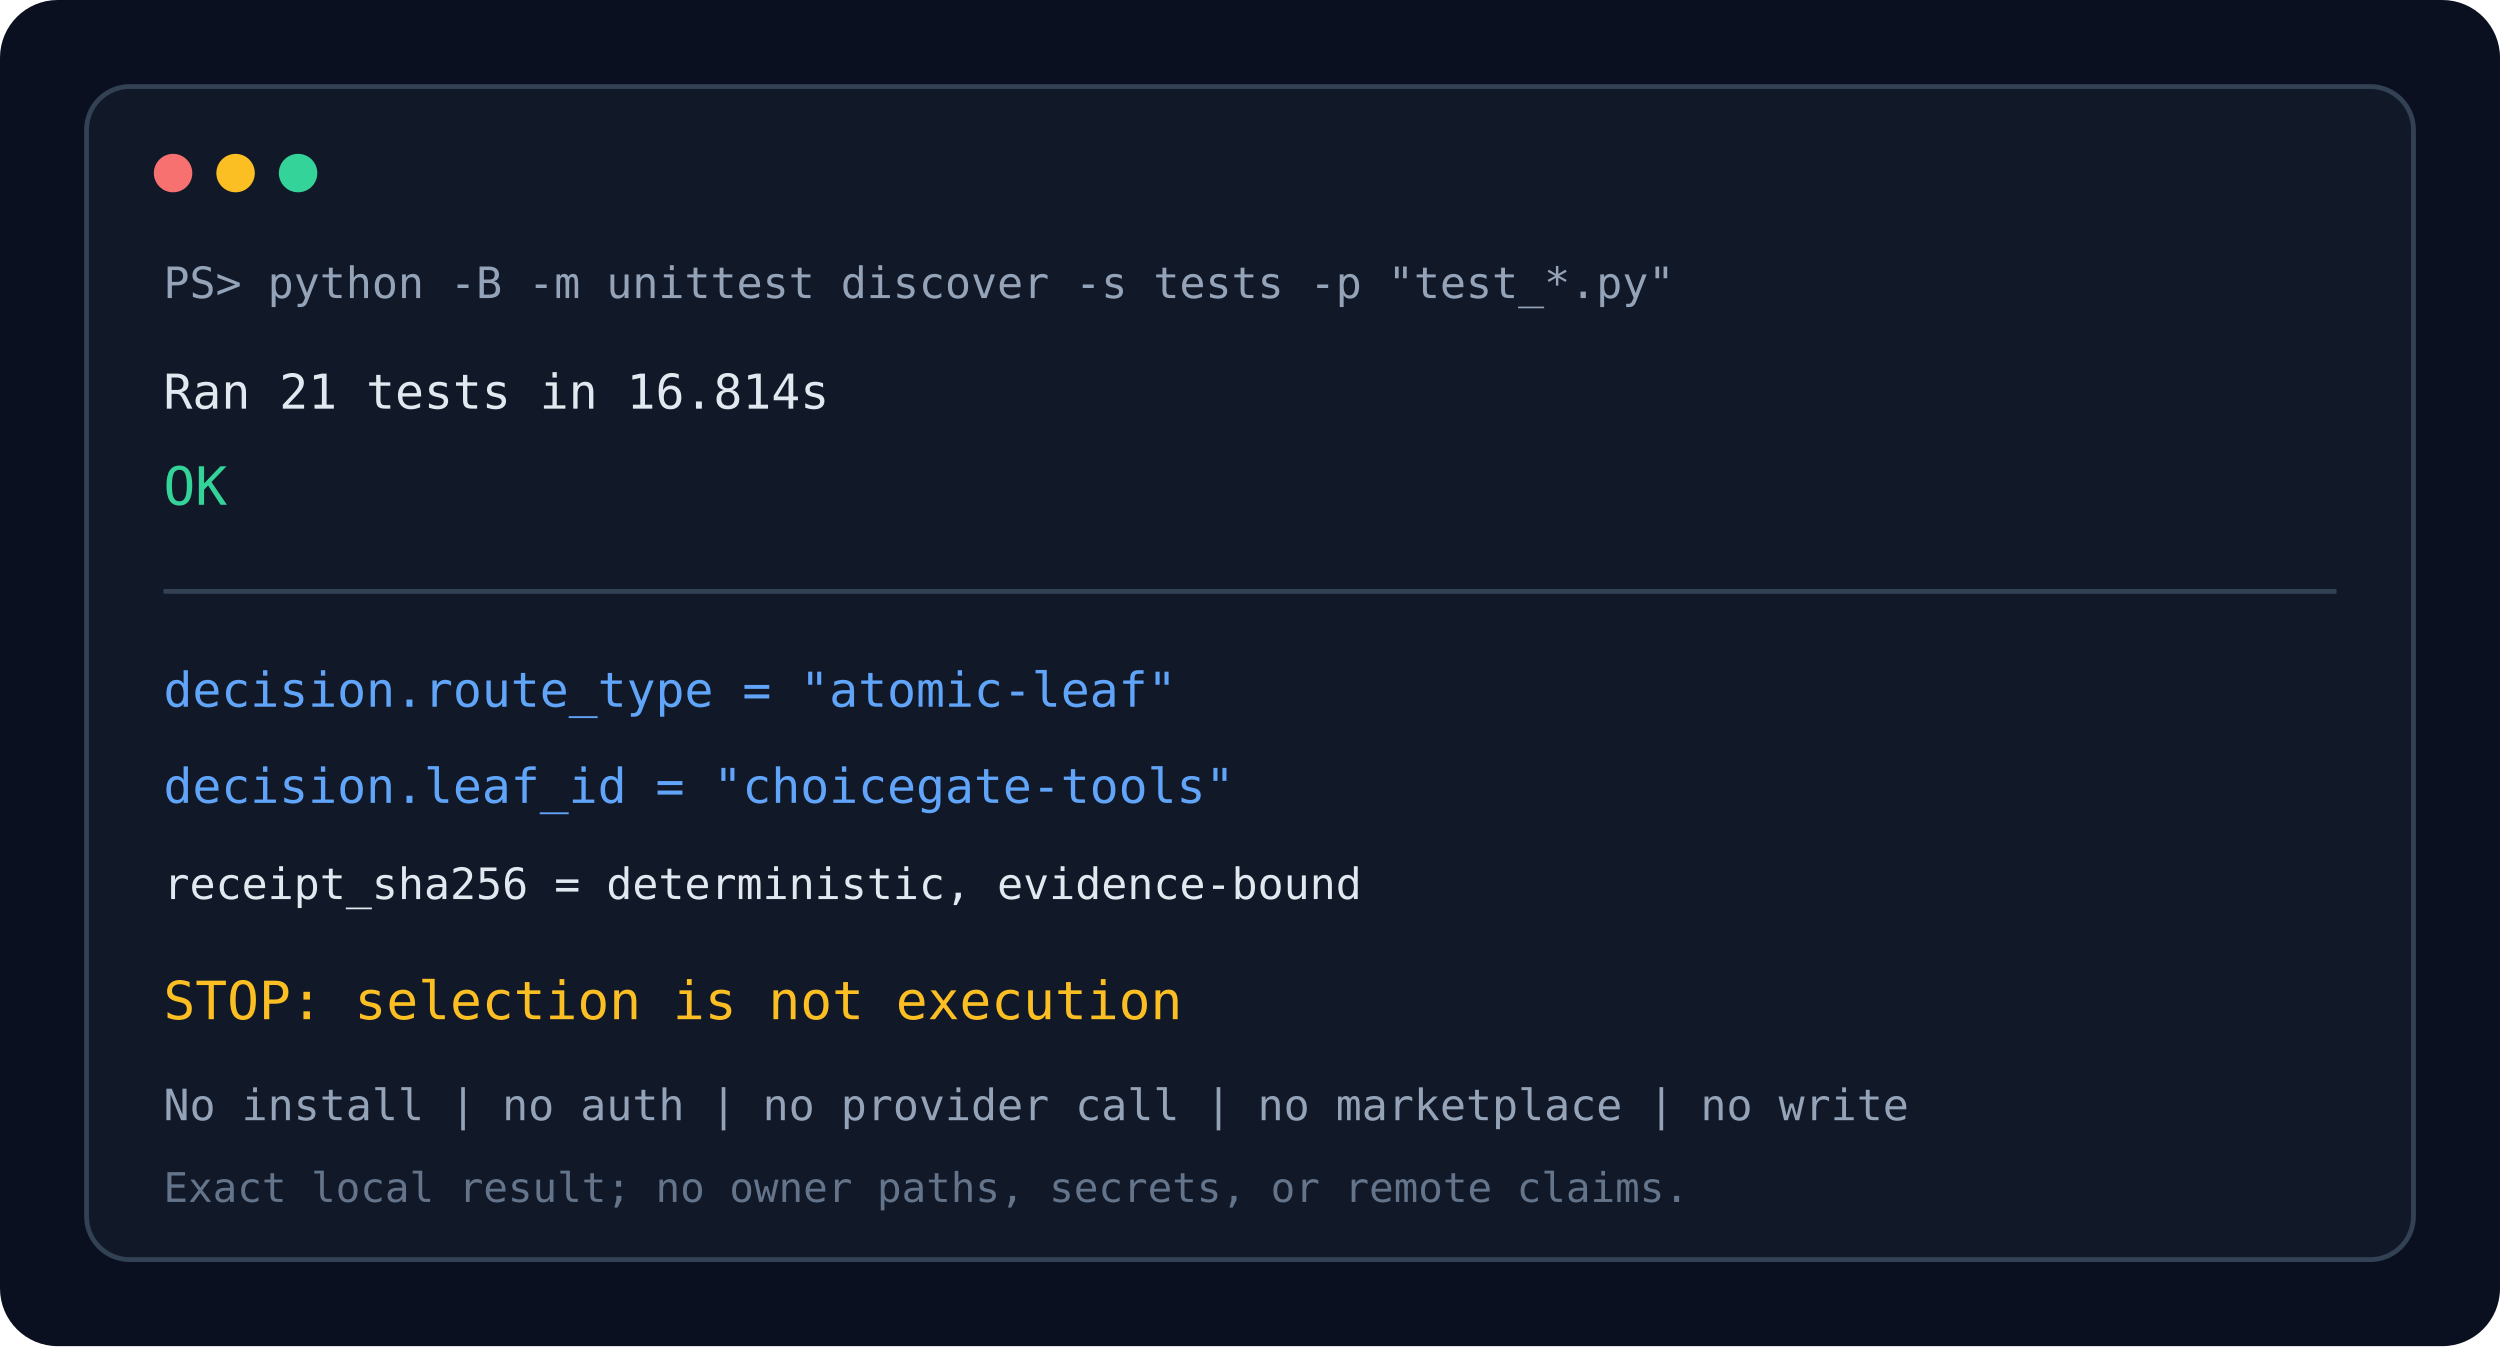
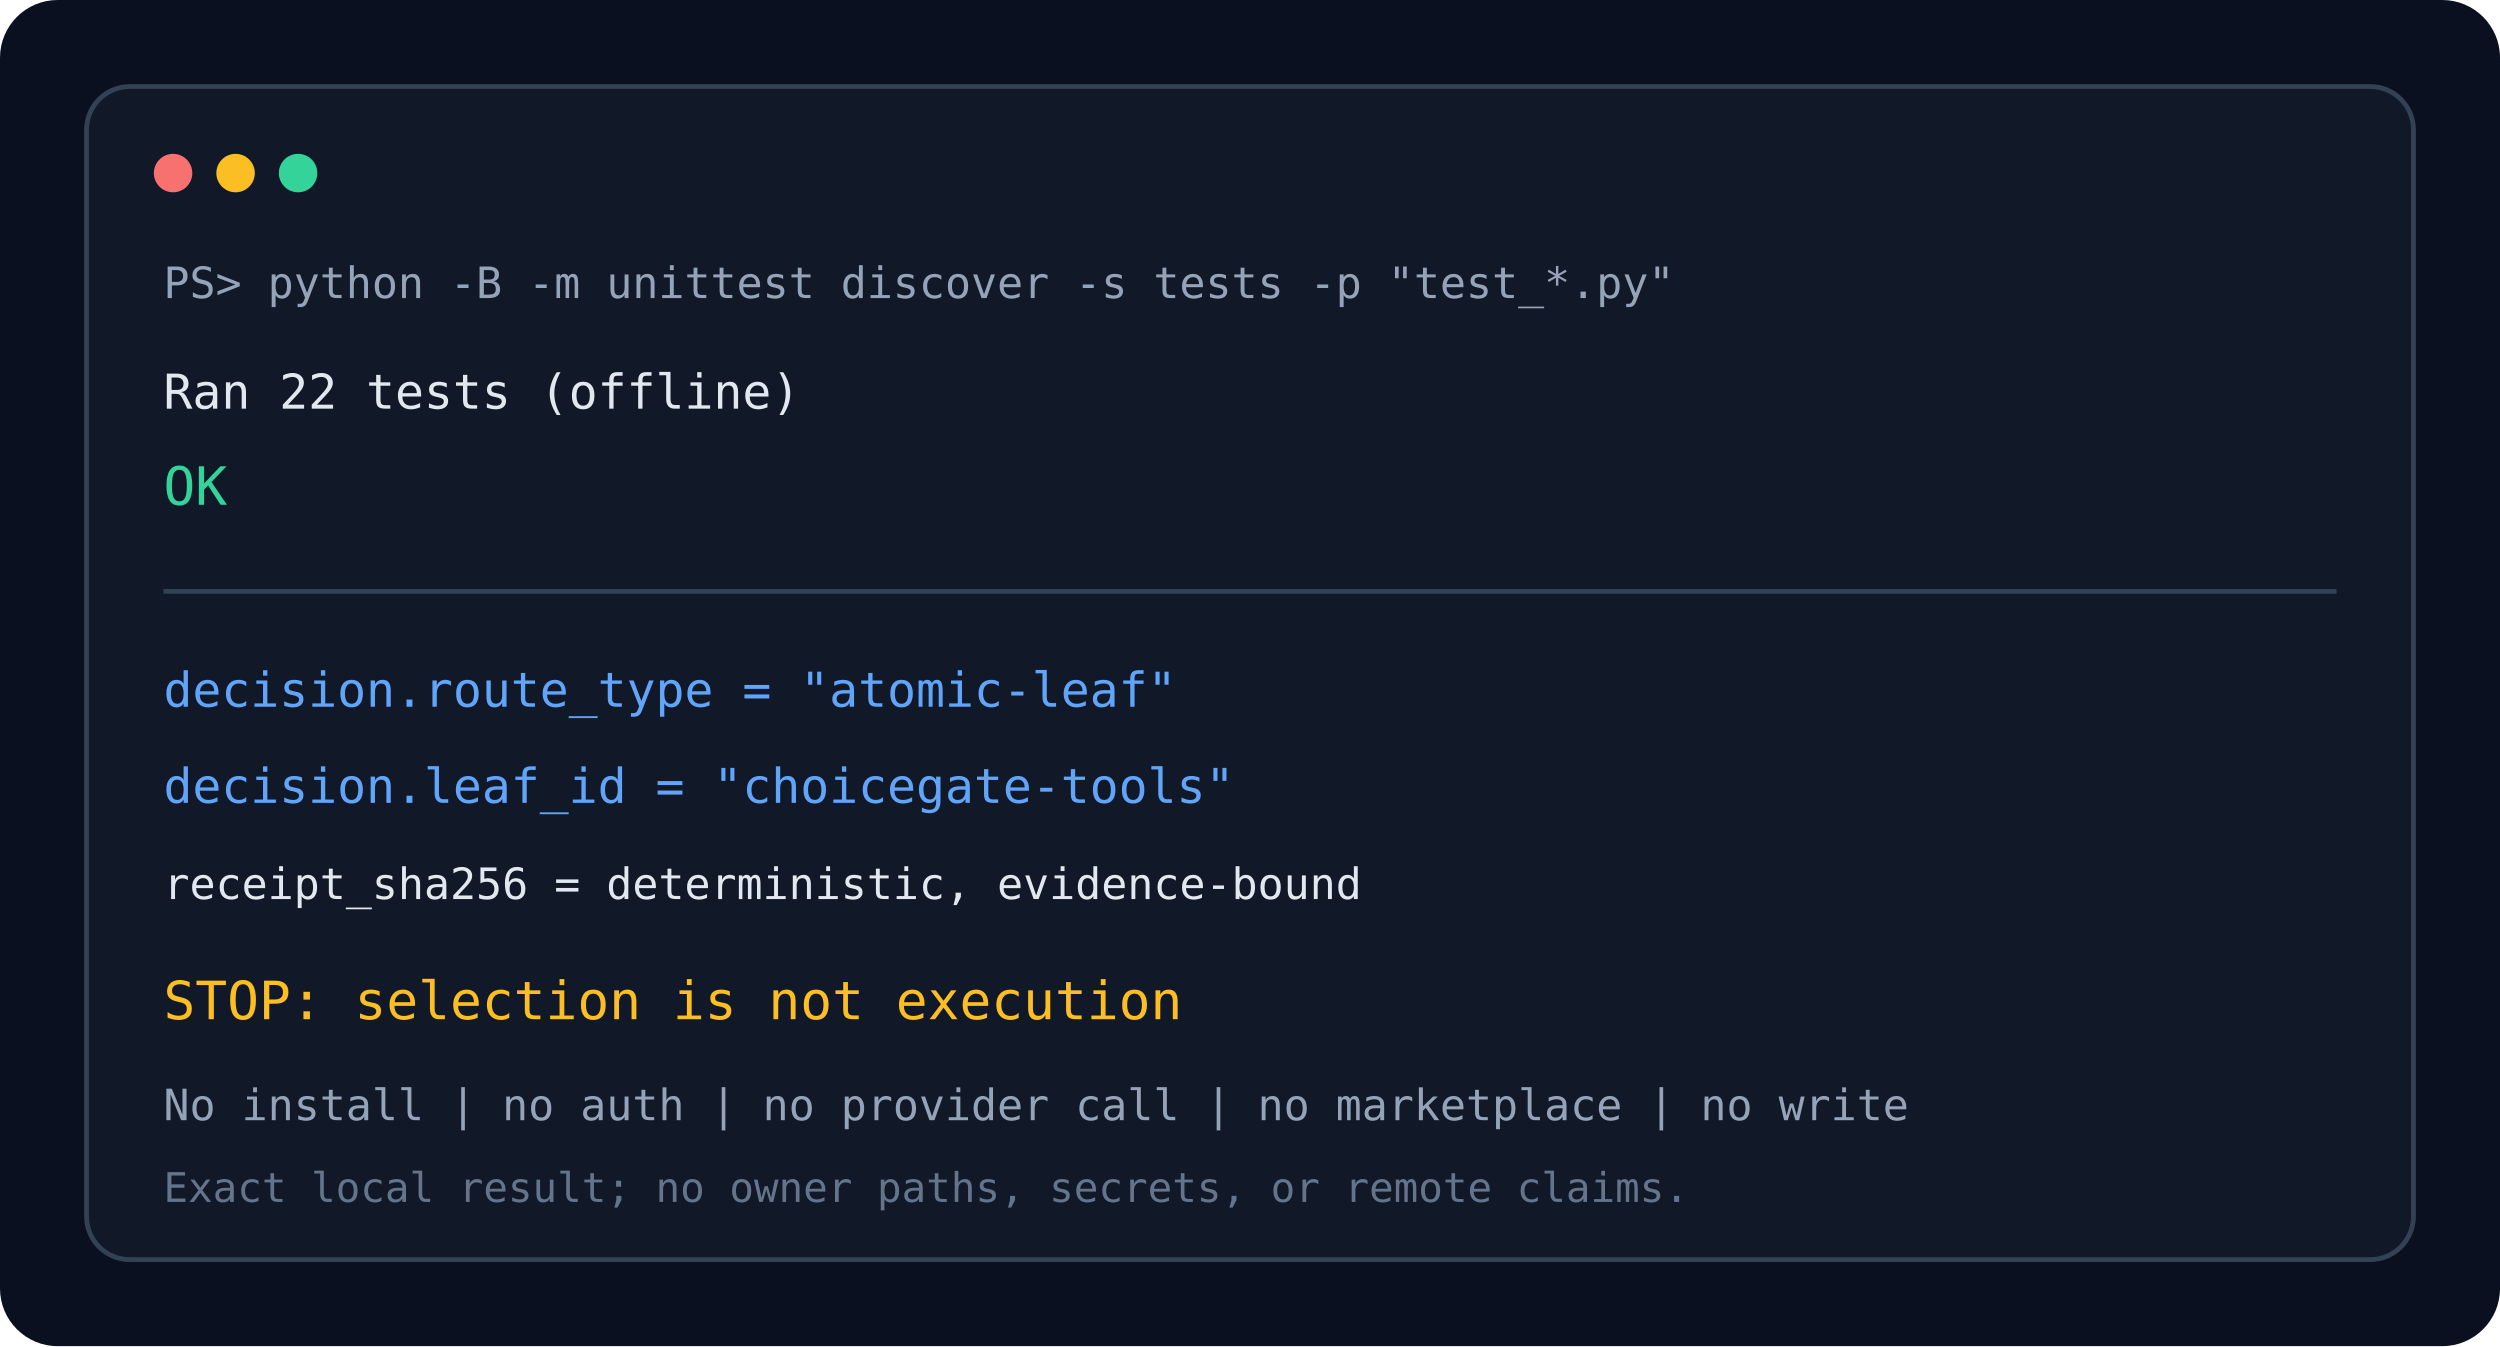
<svg xmlns="http://www.w3.org/2000/svg" width="1040" height="560" viewBox="0 0 1040 560" role="img" aria-labelledby="title desc">
  <rect width="1040" height="560" rx="24" fill="#0b1020" />
  <rect x="36" y="36" width="968" height="488" rx="18" fill="#111827" stroke="#334155" stroke-width="2" />
  <circle cx="72" cy="72" r="8" fill="#f87171" />
  <circle cx="98" cy="72" r="8" fill="#fbbf24" />
  <circle cx="124" cy="72" r="8" fill="#34d399" />
  <text x="68" y="124" fill="#94a3b8" font-family="Consolas, monospace" font-size="18">PS&gt; python -B -m unittest discover -s tests -p "test_*.py"</text>
-   <text x="68" y="170" fill="#e2e8f0" font-family="Consolas, monospace" font-size="20">Ran 21 tests in 16.814s</text>
+   <text x="68" y="170" fill="#e2e8f0" font-family="Consolas, monospace" font-size="20">Ran 22 tests (offline)</text>
  <text x="68" y="210" fill="#34d399" font-family="Consolas, monospace" font-size="22">OK</text>
  <line x1="68" y1="246" x2="972" y2="246" stroke="#334155" stroke-width="2" />
  <text x="68" y="294" fill="#60a5fa" font-family="Consolas, monospace" font-size="20">decision.route_type = "atomic-leaf"</text>
  <text x="68" y="334" fill="#60a5fa" font-family="Consolas, monospace" font-size="20">decision.leaf_id = "choicegate-tools"</text>
  <text x="68" y="374" fill="#e2e8f0" font-family="Consolas, monospace" font-size="18">receipt_sha256 = deterministic, evidence-bound</text>
  <text x="68" y="424" fill="#fbbf24" font-family="Consolas, monospace" font-size="22">STOP: selection is not execution</text>
  <text x="68" y="466" fill="#94a3b8" font-family="Consolas, monospace" font-size="18">No install | no auth | no provider call | no marketplace | no write</text>
  <text x="68" y="500" fill="#64748b" font-family="Consolas, monospace" font-size="17">Exact local result; no owner paths, secrets, or remote claims.</text>
</svg>
